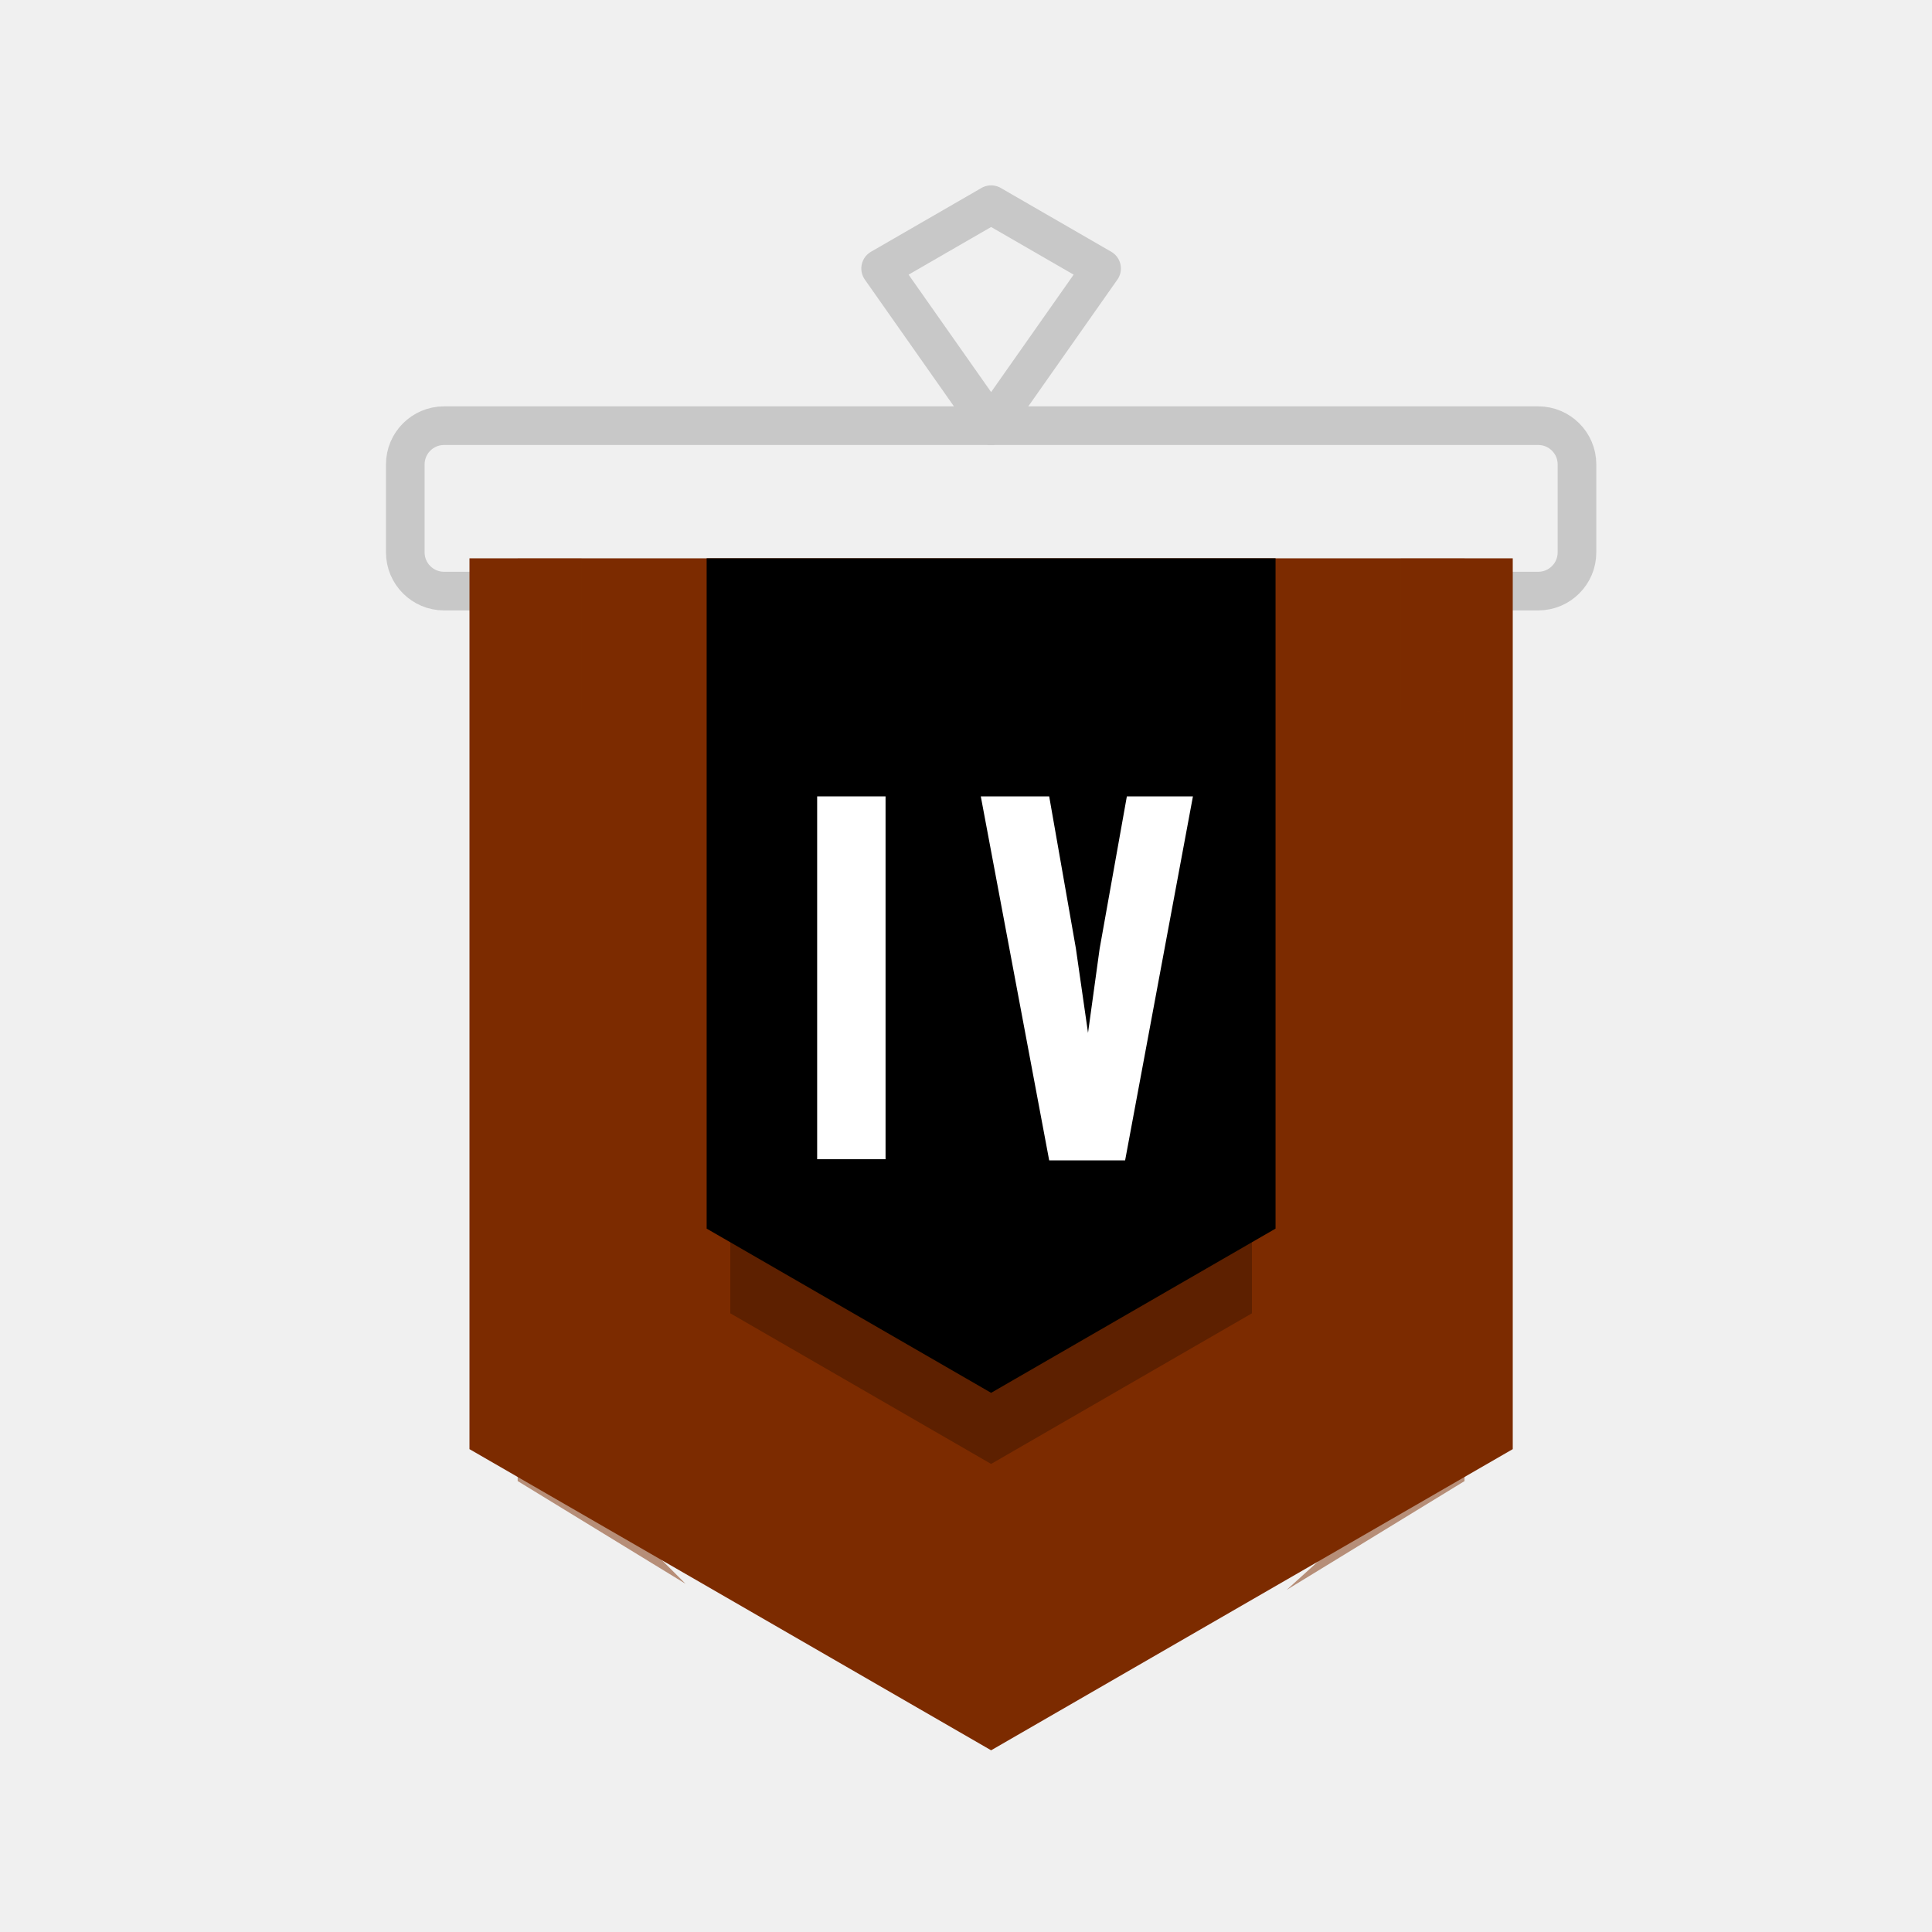
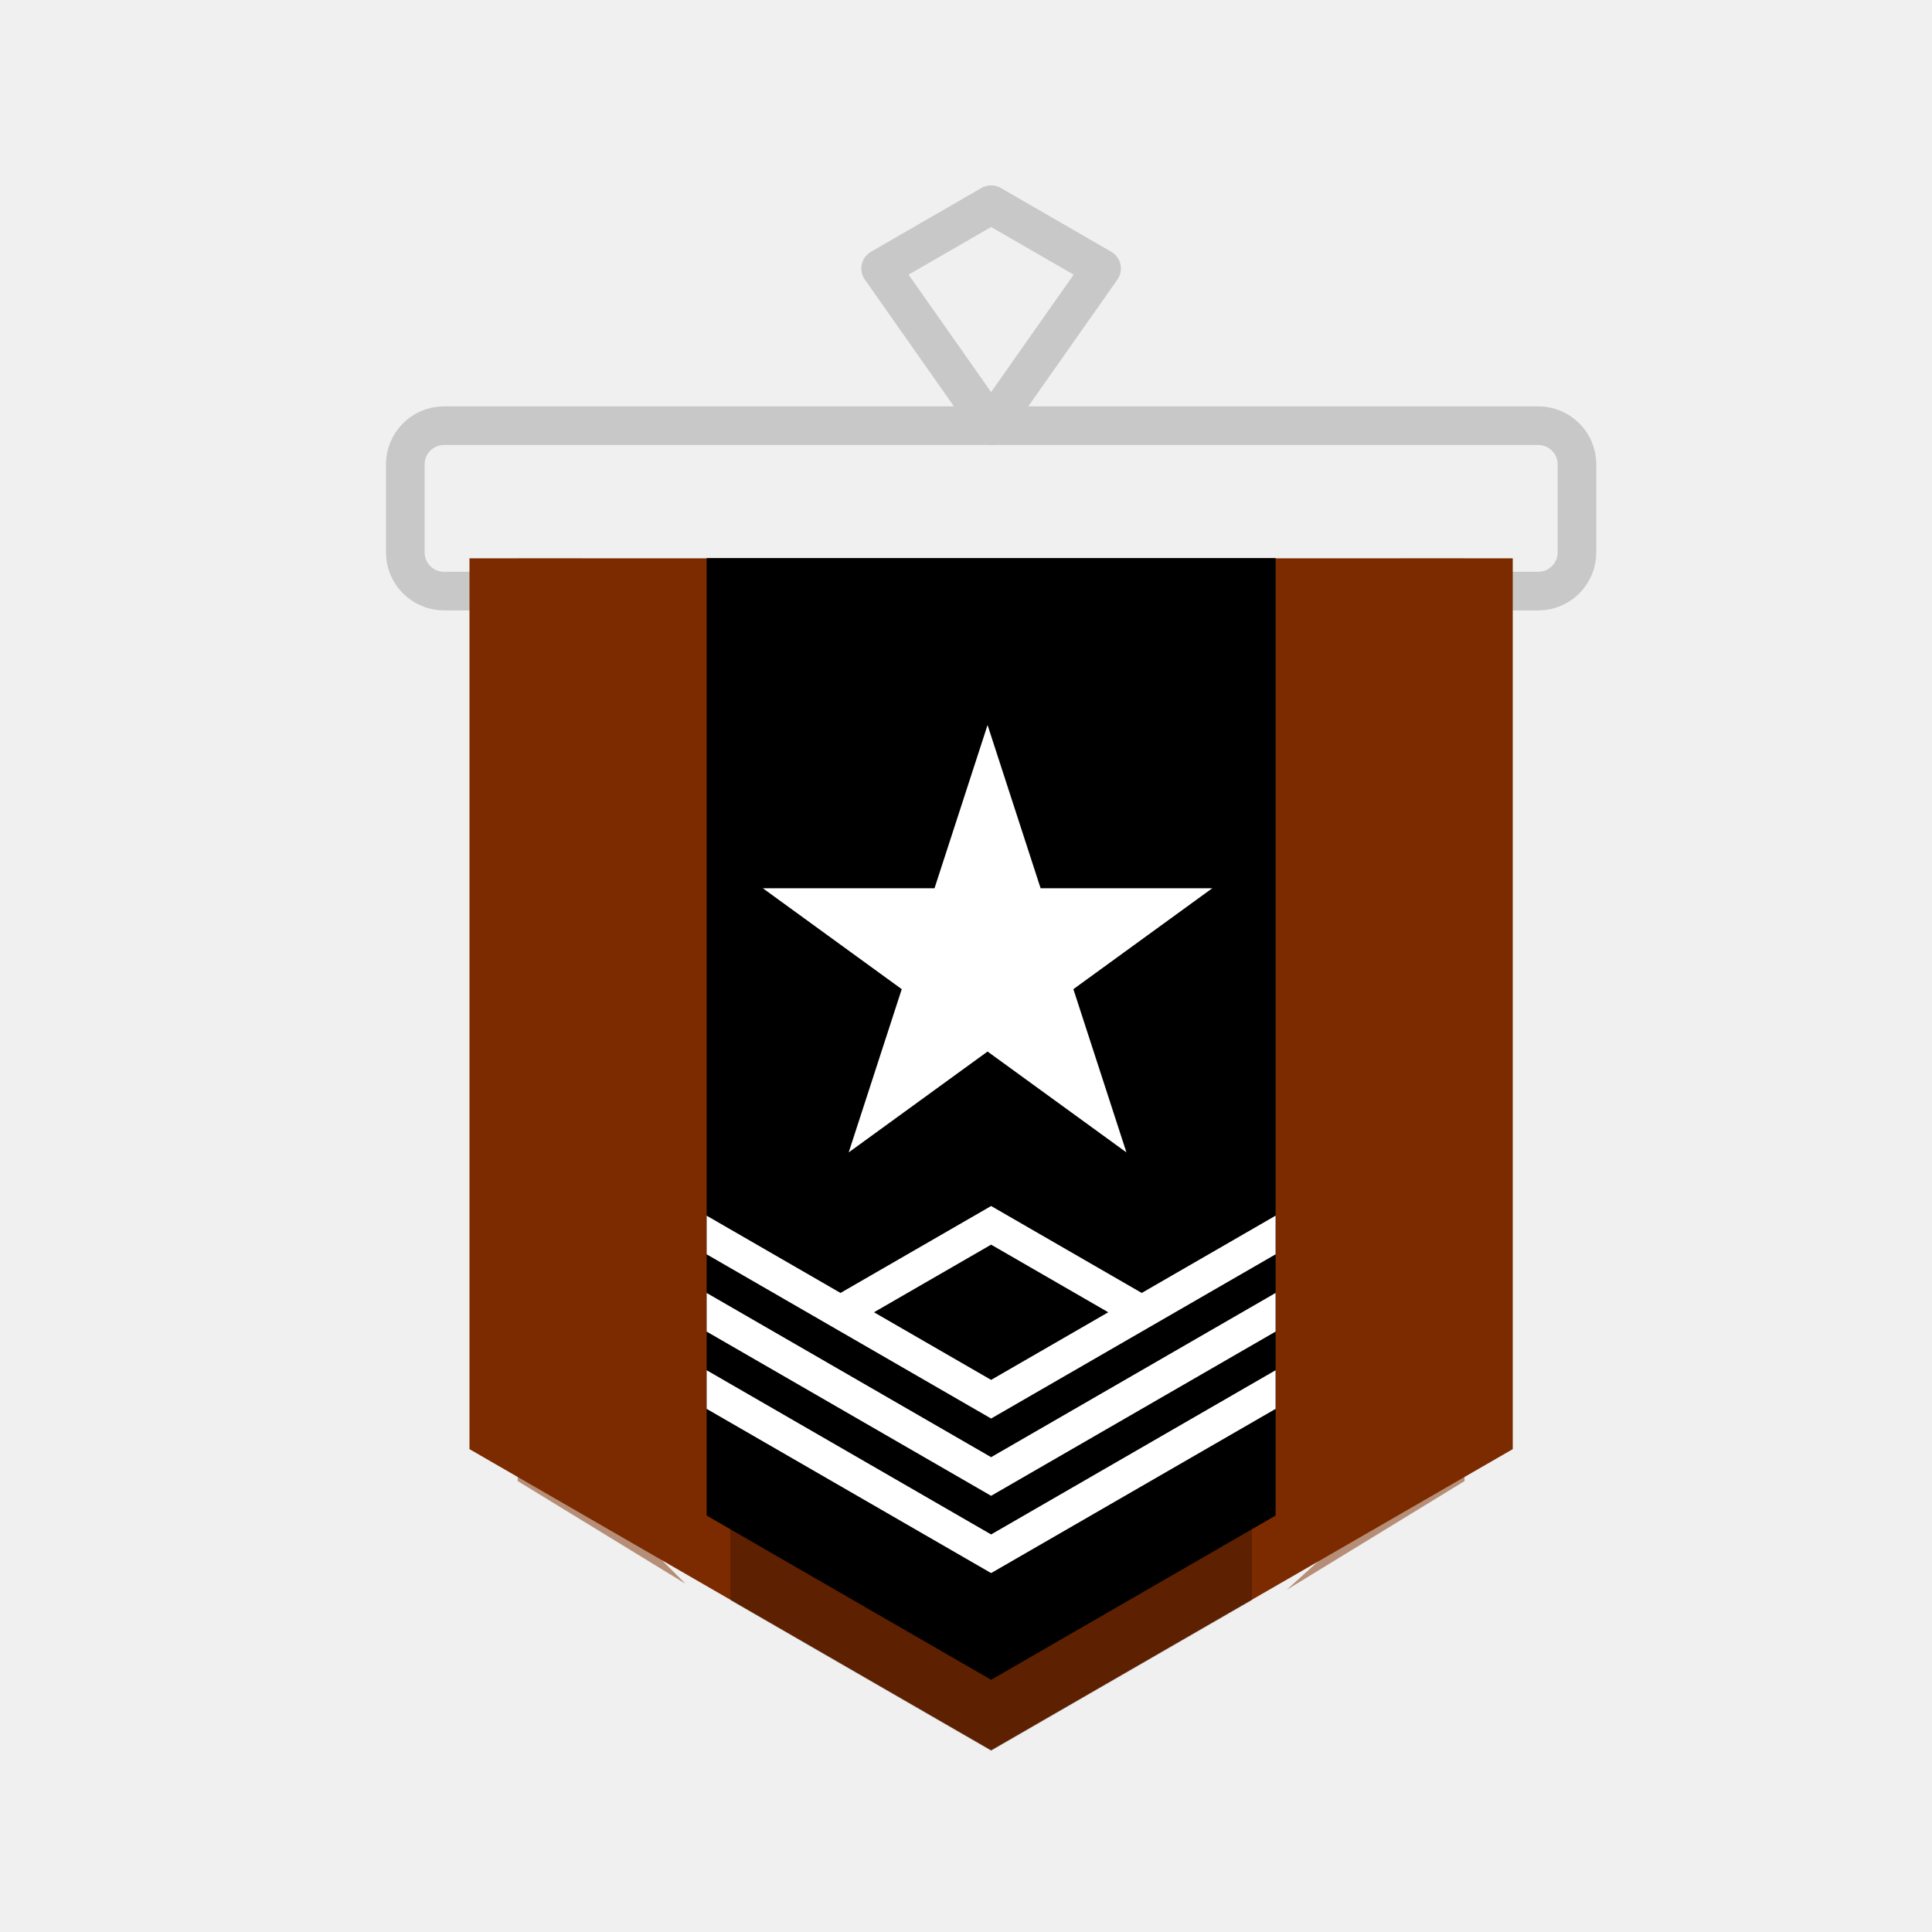
<svg xmlns="http://www.w3.org/2000/svg" xmlns:xlink="http://www.w3.org/1999/xlink" version="1.1" x="0px" y="0px" width="500px" height="500px" viewBox="0 0 500 500" enable-background="new 0 0 500 500" xml:space="preserve">
  <symbol id="League_x5F_Copper_1_" viewBox="-250.5 -250.36 501 501">
    <path opacity="0" fill="#7C2B00" d="M0-200.64l173.21,100v200L0,199.36l-173.21-100v-200L0-200.64z" />
    <polygon opacity="0" fill="none" stroke="#231F20" stroke-miterlimit="10" points="250,-249.86 -250,-249.86 -250,250.14    250,250.14  " />
    <g>
      <path fill="none" stroke="#C8C8C8" stroke-width="10" stroke-linecap="round" stroke-linejoin="round" stroke-miterlimit="10" d="    M141.62,99.36c5.5,0,10,4.5,10,10l0,22.81c0,5.5-4.5,10-10,10h-283.23c-5.5,0-10-4.5-10-10l0-22.81c0-5.5,4.5-10,10-10H141.62z" />
    </g>
    <polygon fill="none" points="29.66,203.5 -0.92,172.92 -31.5,203.5 -173.21,203.5 -173.21,80.84 171.37,80.84 171.37,203.5  " />
    <polygon fill="#7C2B00" points="-135,-122.7 0,-200.64 135,-122.7 135,107.84 -135,107.84  " />
    <polygon fill="none" stroke="#C8C8C8" stroke-width="10" stroke-linecap="round" stroke-linejoin="round" stroke-miterlimit="10" points="   0,142.17 -28.59,182.85 0,199.36 28.59,182.85  " />
    <path opacity="0.5" fill="#7C2B00" d="M-122.53-130.96l43.44-26.58L-106-130.65V69.32h-16.53V-130.96z M106,69.32V-132.4   l-29.52-26.73l46.04,28.16V69.32H106z" />
    <path opacity="0.25" fill="#7C2B00" d="M-106,68.4v39.44h-16.53v-39.5 M122.53,68.34v39.5H106V68.05" />
  </symbol>
-   <symbol id="Position_x5F_4" viewBox="-250.5 -250.5 501 501">
-     <polygon opacity="0.25" points="67.5,-87.55 67.5,37.03 0,37.03 -67.5,37.03 -67.5,-87.55 0,-126.53  " />
-     <polygon opacity="0" fill="none" stroke="#FF0000" stroke-width="10" stroke-miterlimit="10" points="-173.21,99.22 0,199.22    173.21,99.22 173.21,-100.78 0,-200.78 -173.21,-100.78  " />
-     <polygon opacity="0" fill="none" stroke="#FF0000" stroke-width="10" stroke-miterlimit="10" points="-142.03,-82.78 0,-0.78    142.03,-82.78 142.03,-82.78 0,-164.78 -142.03,-82.78  " />
+   <symbol id="Position_x5F_1_3_" viewBox="-250.5 -250.5 501 501">
+     <g opacity="0">
+       <polygon fill="none" stroke="#FF0000" stroke-width="0.25" stroke-miterlimit="10" points="-173.21,99.22 0,199.22 173.21,99.22     173.21,-100.78 0,-200.78 -173.21,-100.78   " />
+       <polygon fill="none" stroke="#FF0000" stroke-width="0.25" stroke-miterlimit="10" points="-142.03,-82.78 0,-0.78 142.03,-82.78     142.03,-82.78 0,-164.78 -142.03,-82.78   " />
+     </g>
    <polygon opacity="0" fill="none" stroke="#231F20" stroke-miterlimit="10" points="250,-250 -250,-250 -250,250 250,250  " />
    <g>
-       <polygon points="73.61,-65.63 73.61,107.84 0,107.84 -73.62,107.84 -73.62,-65.63 0,-108.13   " />
-       <g>
-         <path fill="#FFFFFF" d="M-45.02-47.67v93.9h17.7v-93.9H-45.02z" />
-         <path fill="#FFFFFF" d="M15.03-47.97l-17.7,94.2h17.7l6.9-39.3l3.15-21.9l3,21.75l7.05,39.45h17.1l-17.55-94.2H15.03z" />
-       </g>
+       <polygon opacity="0.25" points="67.5,-161.81 67.5,36.36 0,36.36 -67.5,36.36 -67.5,-161.81 0,-200.78   " />
+       <polygon points="73.62,-139.89 73.62,107.9 0,107.9 -73.62,107.9 -73.62,-139.89 0,-182.39   " />
+       <polygon fill="#FFFFFF" points="-0.92,64.7 12.81,22.45 57.23,22.45 21.29,-3.66 35.02,-45.91 -0.92,-19.8 -36.86,-45.91     -23.13,-3.66 -59.07,22.45 -14.65,22.45   " />
    </g>
-     <polygon fill="none" points="135,99.25 0,99.36 -135,99.25 -135,-122.84 0,-200.78 135,-122.84  " />
+     <polygon fill="#FFFFFF" points="-73.62,-102.28 0,-144.78 73.62,-102.28 73.62,-112.28 0,-154.78 -73.62,-112.28  " />
+     <polygon fill="#FFFFFF" points="-73.62,-82.28 0,-124.78 73.62,-82.28 73.62,-92.28 0,-134.78 -73.62,-92.28  " />
+     <polygon fill="#FFFFFF" points="-73.62,-62.28 0,-104.78 73.62,-62.28 73.62,-72.28 0,-114.78 -73.62,-72.28  " />
+     <polygon fill="#FFFFFF" points="38.98,-92.28 0,-69.78 -38.98,-92.28 -38.98,-82.28 0,-59.78 38.98,-82.28  " />
  </symbol>
  <symbol id="base" viewBox="-251.5 -251.36 503 503">
    <polygon fill="none" stroke="#231F20" stroke-width="3" stroke-miterlimit="10" points="250,-249.86 -250,-249.86 -250,250.14    250,250.14  " />
    <line fill="none" stroke="#231F20" stroke-width="3" stroke-miterlimit="10" x1="-250" y1="250.14" x2="250" y2="-249.86" />
    <line fill="none" stroke="#231F20" stroke-width="3" stroke-miterlimit="10" x1="250" y1="250.14" x2="-250" y2="-249.86" />
    <polygon fill="none" stroke="#FF0000" stroke-width="10" stroke-miterlimit="10" points="-173.21,99.36 0,199.36 173.21,99.36    173.21,-100.64 0,-200.64 -173.21,-100.64  " />
  </symbol>
  <g id="Layer_1" display="none">
</g>
  <g id="_x5B_HBE_x5D__-_Bg" display="none">
-     <rect x="-54.6" y="-60.6" display="inline" fill="#3A3A3A" width="2615.48" height="4079.18" />
+     <rect x="-2055.66" y="-60.6" display="inline" fill="#3A3A3A" width="2615.48" height="4079.18" />
  </g>
  <g id="_x5B_HBE_x5D__-_Struct" display="none">
-     <use xlink:href="#base" width="503" height="503" id="XMLID_1_" x="-251.5" y="-251.36" transform="matrix(1 0 0 -1 256.5 252.334)" display="inline" overflow="visible" />
    <g id="League_x5F_Bronze" display="inline">
	</g>
+     <use xlink:href="#base" width="503" height="503" id="XMLID_4_" x="-251.5" y="-251.36" transform="matrix(1 0 0 -1 256.5 252.334)" display="inline" overflow="visible" />
  </g>
  <g id="Bases">
    <g id="League_x5F_Diamond_x5F_Small">
      <g id="League_x5F_Diamond">
		</g>
    </g>
  </g>
  <g id="Compound">
    <g id="Rank_x5F_Copper_x5F_4_x5F_Small_1_">
      <g id="Rank_x5F_Copper_x5F_4_2_">
		</g>
    </g>
    <g id="Rank_x5F_Copper_x5F_4_x5F_Small_2_">
      <g id="Rank_x5F_Copper_x5F_4_3_">
		</g>
    </g>
    <g id="Rank_x5F_Copper_x5F_4_5_">
-       <use xlink:href="#League_x5F_Copper_1_" width="501" height="501" x="-250.5" y="-250.36" transform="matrix(1 0 0 -1 256.5 252.334)" overflow="visible" />
-       <use xlink:href="#Position_x5F_4" width="501" height="501" id="XMLID_49_" x="-250.5" y="-250.5" transform="matrix(1 0 0 -1 256.5 252.334)" overflow="visible" />
      <g id="League_x5F_Copper">
		</g>
    </g>
    <g id="Rank_x5F_Copper_x5F_4_x5F_Small_4_">
      <g id="Rank_x5F_Copper_x5F_4_6_">
		</g>
    </g>
    <g id="Rank_x5F_Copper_x5F_4_x5F_Small_3_">
      <g id="Rank_x5F_Copper_x5F_4_4_">
		</g>
    </g>
    <g id="Rank_x5F_Copper_x5F_4_x5F_Small">
      <g id="Rank_x5F_Copper_x5F_4">
		</g>
    </g>
    <g id="Position_x5F_1_x5F_Small">
      <g id="Position_x5F_1_1_">
		</g>
    </g>
    <g id="Rank_x5F_Copper_x5F_3">
	</g>
    <g id="Rank_x5F_Copper_x5F_2">
	</g>
    <g id="Rank_x5F_Copper_x5F_1">
- 	</g>
+       <use xlink:href="#League_x5F_Copper_1_" width="501" height="501" x="-250.5" y="-250.36" transform="matrix(1 0 0 -1 256.5 252.334)" overflow="visible" />
+       <use xlink:href="#Position_x5F_1_3_" width="501" height="501" id="XMLID_120_" x="-250.5" y="-250.5" transform="matrix(1 0 0 -1 256.5 252.334)" overflow="visible" />
+     </g>
    <g id="Rank_x5F_Bronze_x5F_4">
	</g>
    <g id="Rank_x5F_Bronze_x5F_3">
	</g>
    <g id="Rank_x5F_Bronze_x5F_2">
	</g>
    <g id="Rank_x5F_Bronze_x5F_1">
	</g>
    <g id="Rank_x5F_Silver_x5F_4">
	</g>
    <g id="Rank_x5F_Silver_x5F_3">
	</g>
    <g id="Rank_x5F_Silver_x5F_2">
	</g>
    <g id="Rank_x5F_Silver_x5F_1">
	</g>
    <g id="Rank_x5F_Gold_x5F_4">
	</g>
    <g id="Rank_x5F_Gold_x5F_3">
	</g>
    <g id="Rank_x5F_Gold_x5F_2">
	</g>
    <g id="Rank_x5F_Gold_x5F_1">
	</g>
    <g id="Rank_x5F_Platinum_x5F_4">
	</g>
    <g id="Rank_x5F_Platinum_x5F_3">
	</g>
    <g id="Rank_x5F_Platinum_x5F_2">
	</g>
    <g id="Rank_x5F_Platinum_x5F_1">
      <g id="Position_x5F_1">
		</g>
    </g>
  </g>
</svg>
